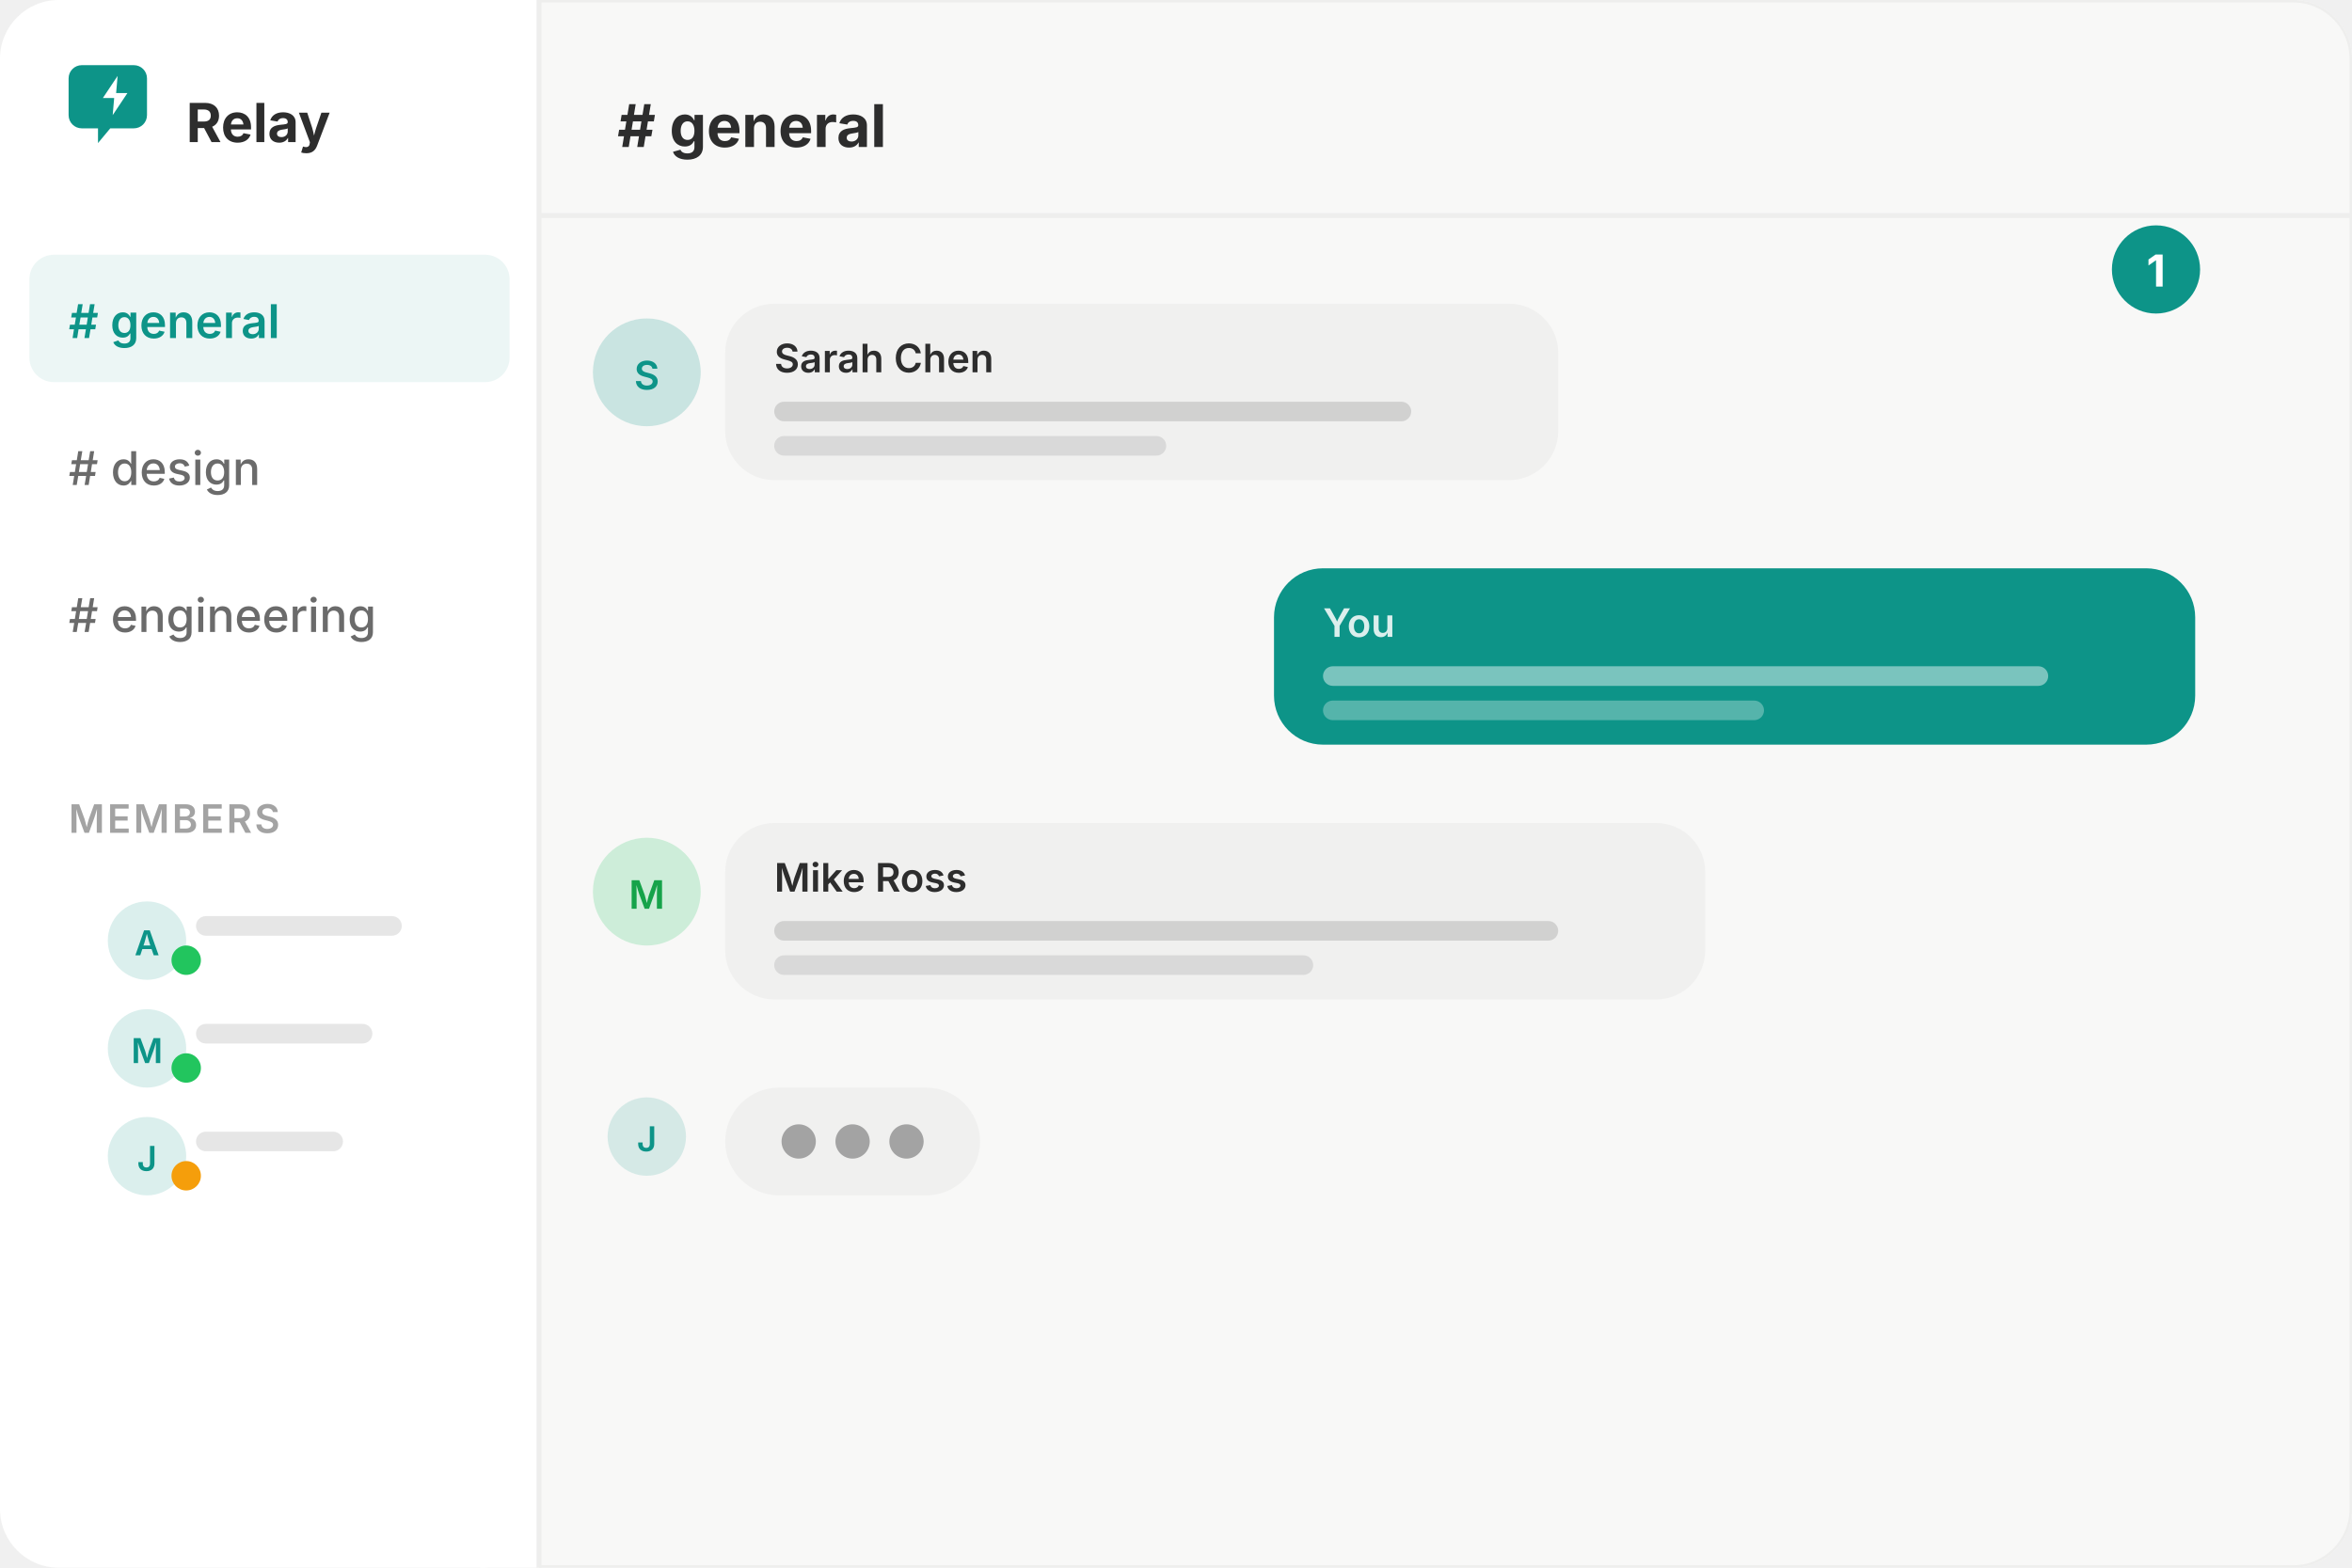
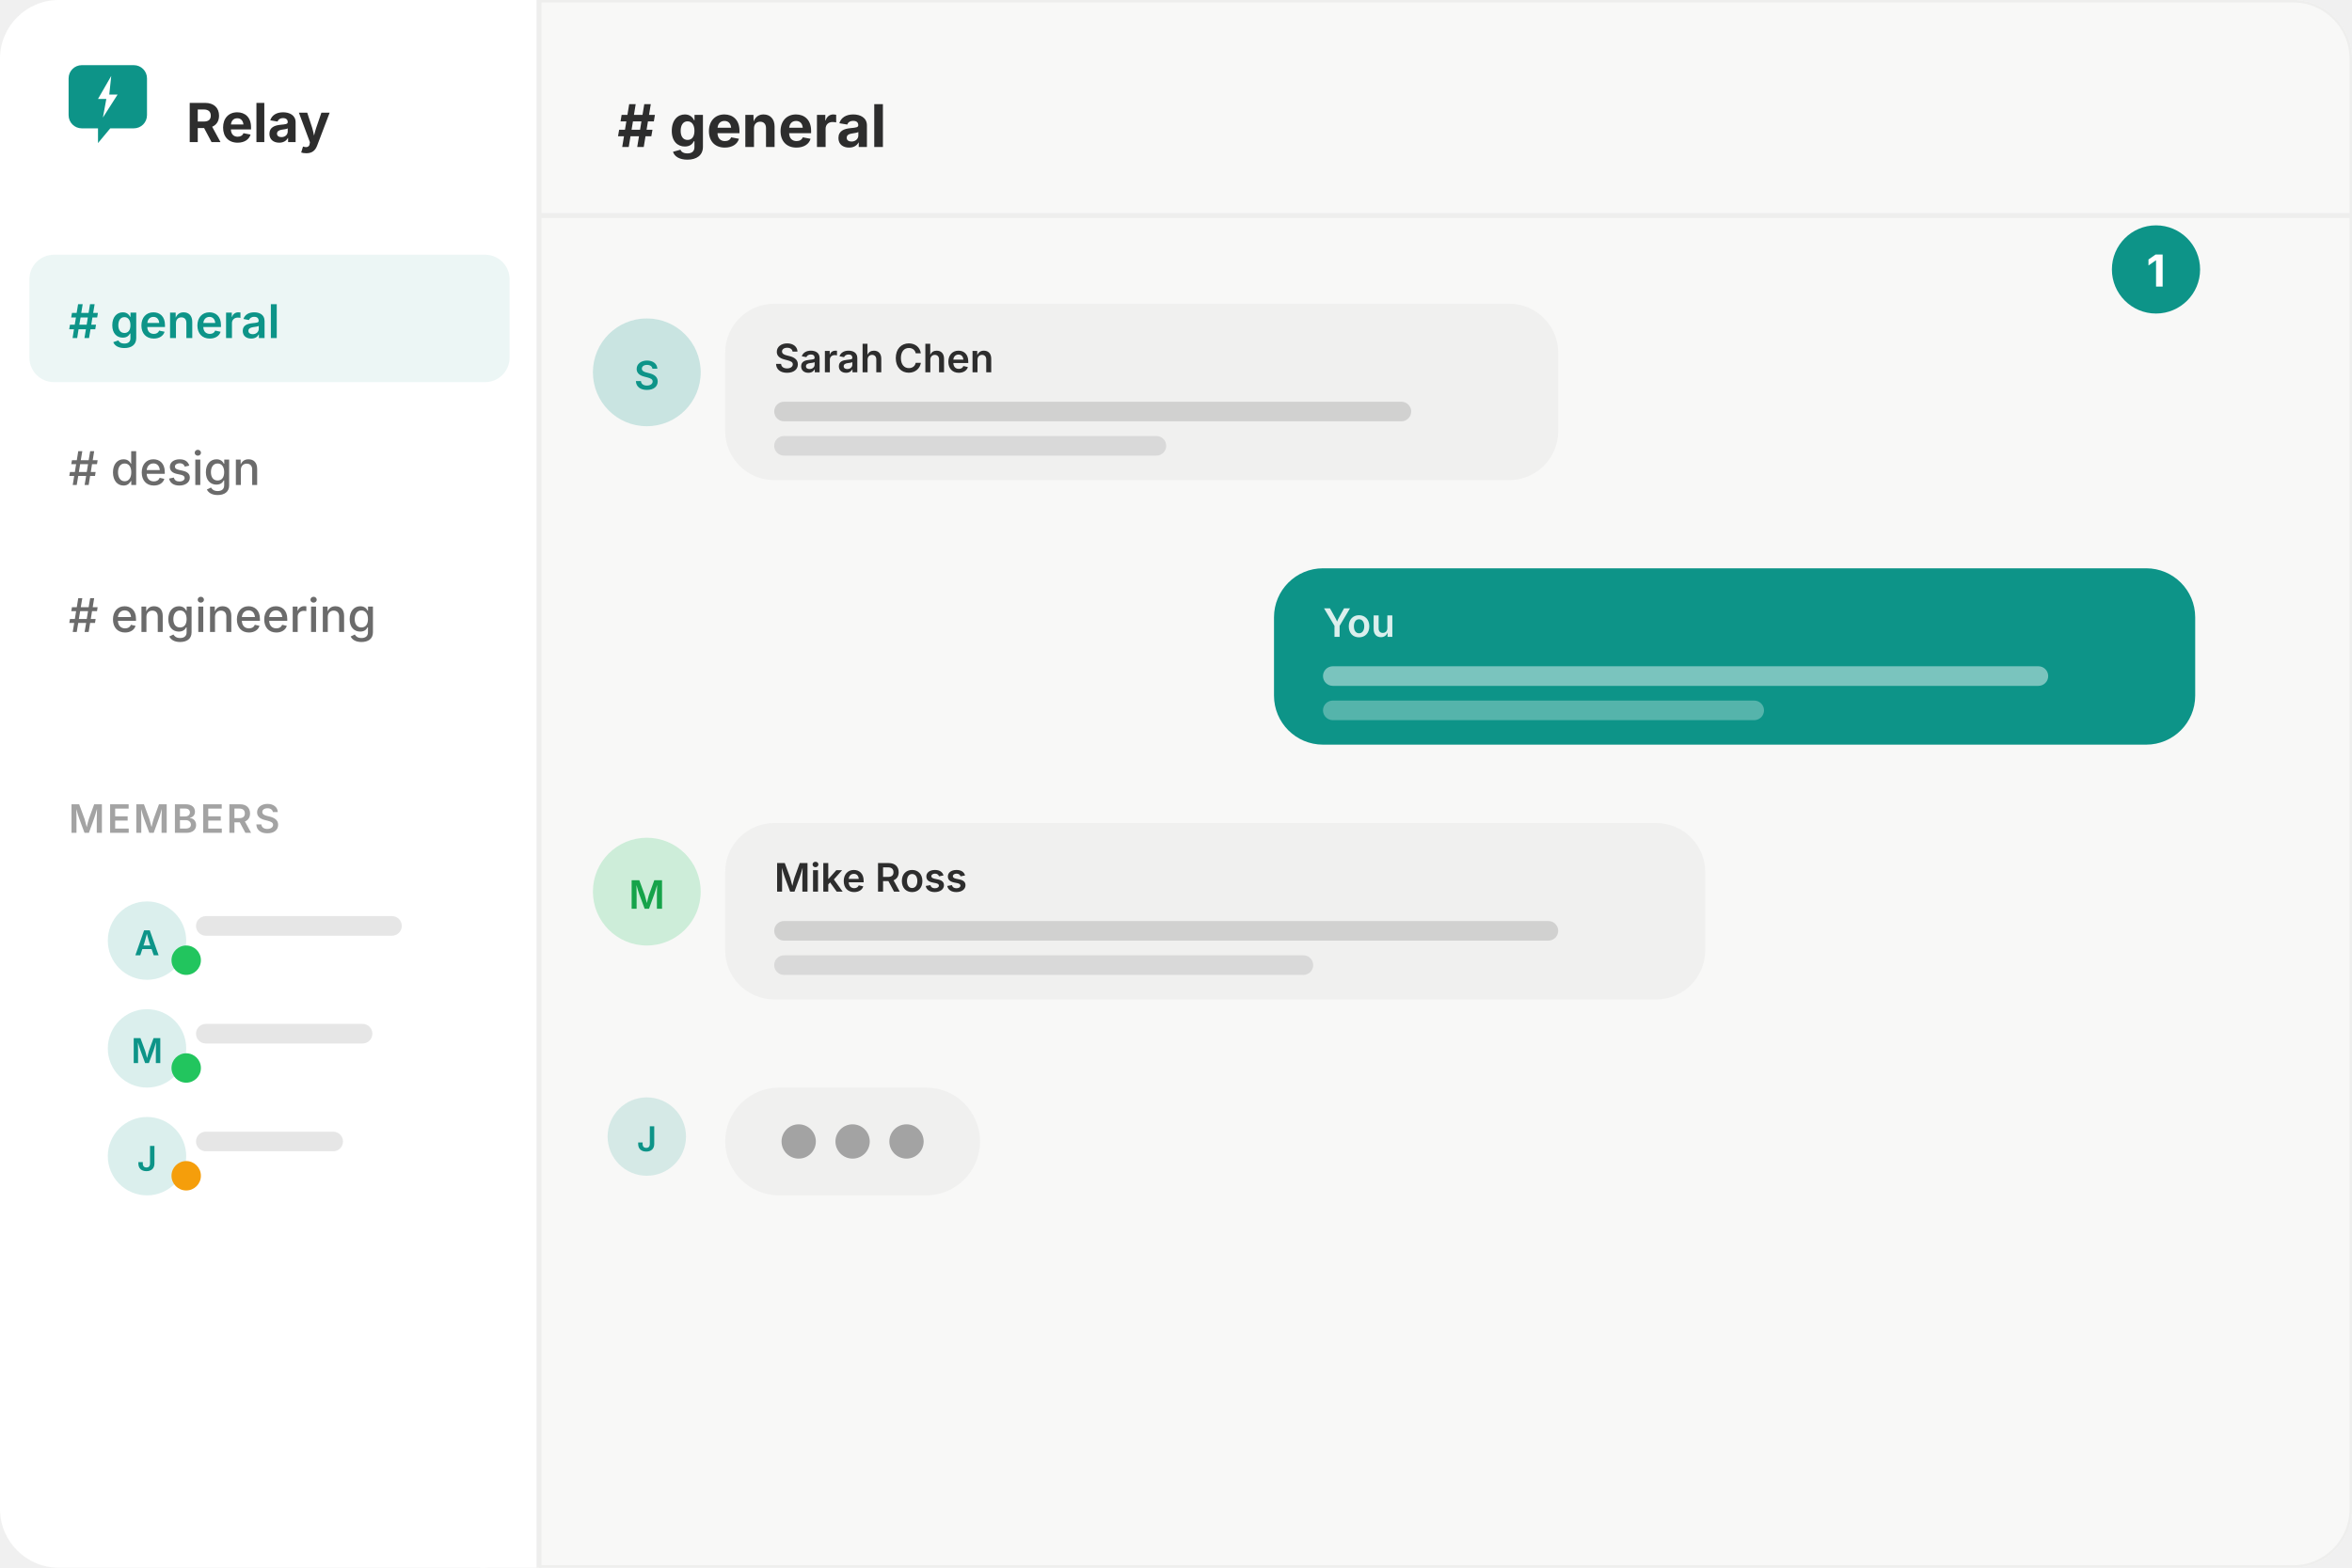
<svg xmlns="http://www.w3.org/2000/svg" viewBox="0 0 480 320" width="480" height="320" id="relay-root">
  <defs>
    <clipPath id="relay-clip">
      <rect width="480" height="320" rx="12" />
    </clipPath>
  </defs>
  <style>
    @media (prefers-reduced-motion: no-preference) {
      #relay-root * {
        -webkit-animation-duration: 4s;
        animation-duration: 4s;
        -webkit-animation-iteration-count: infinite;
        animation-iteration-count: infinite;
        -webkit-animation-timing-function: cubic-bezier(0,0,1,1);
        animation-timing-function: cubic-bezier(0,0,1,1);
      }

      /* ── Message entrance animations ── */
      @-webkit-keyframes relay_msg1_in {
        0% { opacity: 0; -webkit-transform: translateY(8px); transform: translateY(8px); }
        5% { opacity: 1; -webkit-transform: translateY(0); transform: translateY(0); }
        100% { opacity: 1; -webkit-transform: translateY(0); transform: translateY(0); }
      }
      @keyframes relay_msg1_in {
        0% { opacity: 0; transform: translateY(8px); }
        5% { opacity: 1; transform: translateY(0); }
        100% { opacity: 1; transform: translateY(0); }
      }

      @-webkit-keyframes relay_msg2_in {
        0%,10% { opacity: 0; -webkit-transform: translateY(8px); transform: translateY(8px); }
        15% { opacity: 1; -webkit-transform: translateY(0); transform: translateY(0); }
        100% { opacity: 1; -webkit-transform: translateY(0); transform: translateY(0); }
      }
      @keyframes relay_msg2_in {
        0%,10% { opacity: 0; transform: translateY(8px); }
        15% { opacity: 1; transform: translateY(0); }
        100% { opacity: 1; transform: translateY(0); }
      }

      @-webkit-keyframes relay_msg3_in {
        0%,20% { opacity: 0; -webkit-transform: translateY(8px); transform: translateY(8px); }
        25% { opacity: 1; -webkit-transform: translateY(0); transform: translateY(0); }
        100% { opacity: 1; -webkit-transform: translateY(0); transform: translateY(0); }
      }
      @keyframes relay_msg3_in {
        0%,20% { opacity: 0; transform: translateY(8px); }
        25% { opacity: 1; transform: translateY(0); }
        100% { opacity: 1; transform: translateY(0); }
      }

      /* ── Typing indicator ── */
      @-webkit-keyframes relay_typing_in {
        0%,28% { opacity: 0; -webkit-transform: scale(0.8); transform: scale(0.8); }
        33% { opacity: 1; -webkit-transform: scale(1); transform: scale(1); }
        82% { opacity: 1; }
        90%,100% { opacity: 0; }
      }
      @keyframes relay_typing_in {
        0%,28% { opacity: 0; transform: scale(0.8); }
        33% { opacity: 1; transform: scale(1); }
        82% { opacity: 1; }
        90%,100% { opacity: 0; }
      }

      @-webkit-keyframes relay_bounce {
        0%,60%,100% { -webkit-transform: translateY(0); transform: translateY(0); }
        30% { -webkit-transform: translateY(-5px); transform: translateY(-5px); }
      }
      @keyframes relay_bounce {
        0%,60%,100% { transform: translateY(0); }
        30% { transform: translateY(-5px); }
      }

      /* ── Badge pop ── */
      @-webkit-keyframes relay_badge_pop {
        0%,22% { -webkit-transform: translate(440px,55px) scale(0) translate(-440px,-55px); transform: translate(440px,55px) scale(0) translate(-440px,-55px); opacity: 0; }
        27% { -webkit-transform: translate(440px,55px) scale(1.2) translate(-440px,-55px); transform: translate(440px,55px) scale(1.2) translate(-440px,-55px); opacity: 1; }
        30%,78% { -webkit-transform: translate(440px,55px) scale(1) translate(-440px,-55px); transform: translate(440px,55px) scale(1) translate(-440px,-55px); opacity: 1; }
        85%,100% { -webkit-transform: translate(440px,55px) scale(0) translate(-440px,-55px); transform: translate(440px,55px) scale(0) translate(-440px,-55px); opacity: 0; }
      }
      @keyframes relay_badge_pop {
        0%,22% { transform: translate(440px,55px) scale(0) translate(-440px,-55px); opacity: 0; }
        27% { transform: translate(440px,55px) scale(1.2) translate(-440px,-55px); opacity: 1; }
        30%,78% { transform: translate(440px,55px) scale(1) translate(-440px,-55px); opacity: 1; }
        85%,100% { transform: translate(440px,55px) scale(0) translate(-440px,-55px); opacity: 0; }
      }

      /* ── Apply animations ── */
      .relay-msg1 {
        -webkit-animation-name: relay_msg1_in;
        animation-name: relay_msg1_in;
        -webkit-animation-fill-mode: backwards;
        animation-fill-mode: backwards;
      }
      .relay-msg2 {
        -webkit-animation-name: relay_msg2_in;
        animation-name: relay_msg2_in;
        -webkit-animation-fill-mode: backwards;
        animation-fill-mode: backwards;
      }
      .relay-msg3 {
        -webkit-animation-name: relay_msg3_in;
        animation-name: relay_msg3_in;
        -webkit-animation-fill-mode: backwards;
        animation-fill-mode: backwards;
      }
      .relay-typing-pill {
        -webkit-animation-name: relay_typing_in;
        animation-name: relay_typing_in;
        -webkit-animation-fill-mode: backwards;
        animation-fill-mode: backwards;
      }
      .relay-dot {
        -webkit-animation-name: relay_bounce;
        animation-name: relay_bounce;
        -webkit-animation-duration: 1.4s;
        animation-duration: 1.4s;
        -webkit-animation-timing-function: ease-in-out;
        animation-timing-function: ease-in-out;
      }
      .relay-dot-1 { -webkit-animation-delay: 0s; animation-delay: 0s; }
      .relay-dot-2 { -webkit-animation-delay: 0.16s; animation-delay: 0.16s; }
      .relay-dot-3 { -webkit-animation-delay: 0.32s; animation-delay: 0.32s; }
      .relay-badge {
        -webkit-animation-name: relay_badge_pop;
        animation-name: relay_badge_pop;
        -webkit-animation-fill-mode: backwards;
        animation-fill-mode: backwards;
        -webkit-animation-timing-function: cubic-bezier(0.42,0,0.58,1);
        animation-timing-function: cubic-bezier(0.42,0,0.58,1);
      }
    }
  </style>
  <g clip-path="url(#relay-clip)">
    <rect width="480" height="320" rx="12" fill="#F8F8F7" stroke="#EEEEED" stroke-width="1" />
    <g id="relay-sidebar">
      <rect x="0" y="0" width="110" height="320" rx="12" fill="#FFFFFF" />
      <rect x="98" y="0" width="12" height="320" fill="#FFFFFF" />
      <path d="M14 16c0-1.5 1.2-2.7 2.7-2.7h10.6c1.5 0 2.7 1.2 2.7 2.7v7.5c0 1.5-1.2 2.7-2.7 2.7h-4.8l-2.5 3v-3h-3.3c-1.5 0-2.7-1.2-2.7-2.7V16z" fill="#0D9488" />
-       <path d="M24 15.5l-3 4.5h2.3l-.3 3.5 3-4.5h-2.3l.3-3.5z" fill="#FFFFFF" />
+       <path d="M22.7 15.5L20 20.2h1.7L21 24l3-4.7h-1.7l.4-3.8z" fill="#FFFFFF" />
      <text x="38" y="29" font-family="system-ui,-apple-system,sans-serif" font-size="11" font-weight="700" fill="#2D2D2D">Relay</text>
      <rect x="6" y="52" width="98" height="26" rx="5" fill="rgba(13,148,136,0.08)" />
      <text x="14" y="69" font-family="system-ui,-apple-system,sans-serif" font-size="9.5" font-weight="600" fill="#0D9488"># general</text>
      <rect x="6" y="82" width="98" height="26" rx="5" fill="transparent" />
      <text x="14" y="99" font-family="system-ui,-apple-system,sans-serif" font-size="9.5" font-weight="500" fill="#6B6B6B"># design</text>
      <rect x="6" y="112" width="98" height="26" rx="5" fill="transparent" />
      <text x="14" y="129" font-family="system-ui,-apple-system,sans-serif" font-size="9.5" font-weight="500" fill="#6B6B6B"># engineering</text>
      <text x="14" y="170" font-family="system-ui,-apple-system,sans-serif" font-size="8" font-weight="600" fill="#A3A3A3" letter-spacing="0.5">MEMBERS</text>
      <circle cx="30" cy="192" r="8" fill="#0D9488" opacity="0.15" />
      <text x="30" y="195" font-family="system-ui,-apple-system,sans-serif" font-size="7" font-weight="600" fill="#0D9488" text-anchor="middle">A</text>
      <rect x="40" y="187" width="42" height="4" rx="2" fill="#2D2D2D" opacity="0.12" />
      <circle cx="38" cy="196" r="3" fill="#22C55E" />
      <circle cx="30" cy="214" r="8" fill="#0D9488" opacity="0.15" />
      <text x="30" y="217" font-family="system-ui,-apple-system,sans-serif" font-size="7" font-weight="600" fill="#0D9488" text-anchor="middle">M</text>
      <rect x="40" y="209" width="36" height="4" rx="2" fill="#2D2D2D" opacity="0.12" />
      <circle cx="38" cy="218" r="3" fill="#22C55E" />
      <circle cx="30" cy="236" r="8" fill="#0D9488" opacity="0.15" />
      <text x="30" y="239" font-family="system-ui,-apple-system,sans-serif" font-size="7" font-weight="600" fill="#0D9488" text-anchor="middle">J</text>
      <rect x="40" y="231" width="30" height="4" rx="2" fill="#2D2D2D" opacity="0.12" />
      <circle cx="38" cy="240" r="3" fill="#F59E0B" />
    </g>
    <line x1="110" y1="0" x2="110" y2="320" stroke="#EEEEED" stroke-width="1" />
    <g id="relay-messages">
      <text x="126" y="30" font-family="system-ui,-apple-system,sans-serif" font-size="12" font-weight="700" fill="#2D2D2D"># general</text>
      <line x1="110" y1="44" x2="480" y2="44" stroke="#EEEEED" stroke-width="1" />
      <g class="relay-msg1">
        <circle cx="132" cy="76" r="11" fill="#0D9488" opacity="0.2" />
        <text x="132" y="79.5" font-family="system-ui,-apple-system,sans-serif" font-size="8" font-weight="600" fill="#0D9488" text-anchor="middle">S</text>
        <rect x="148" y="62" width="170" height="36" rx="10" fill="#F0F0EF" />
        <text x="158" y="76" font-family="system-ui,-apple-system,sans-serif" font-size="8" font-weight="600" fill="#2D2D2D">Sarah Chen</text>
        <rect x="158" y="82" width="130" height="4" rx="2" fill="#A3A3A3" opacity="0.4" />
        <rect x="158" y="89" width="80" height="4" rx="2" fill="#A3A3A3" opacity="0.3" />
      </g>
      <g class="relay-msg2">
        <rect x="260" y="116" width="188" height="36" rx="10" fill="#0D9488" />
        <text x="270" y="130" font-family="system-ui,-apple-system,sans-serif" font-size="8" font-weight="600" fill="#FFFFFF" opacity="0.85">You</text>
        <rect x="270" y="136" width="148" height="4" rx="2" fill="#FFFFFF" opacity="0.45" />
        <rect x="270" y="143" width="90" height="4" rx="2" fill="#FFFFFF" opacity="0.3" />
      </g>
      <g class="relay-msg3">
        <circle cx="132" cy="182" r="11" fill="#22C55E" opacity="0.2" />
        <text x="132" y="185.5" font-family="system-ui,-apple-system,sans-serif" font-size="8" font-weight="600" fill="#16A34A" text-anchor="middle">M</text>
        <rect x="148" y="168" width="200" height="36" rx="10" fill="#F0F0EF" />
        <text x="158" y="182" font-family="system-ui,-apple-system,sans-serif" font-size="8" font-weight="600" fill="#2D2D2D">Mike Ross</text>
        <rect x="158" y="188" width="160" height="4" rx="2" fill="#A3A3A3" opacity="0.4" />
        <rect x="158" y="195" width="110" height="4" rx="2" fill="#A3A3A3" opacity="0.3" />
      </g>
      <g class="relay-typing-pill">
        <circle cx="132" cy="232" r="8" fill="#0D9488" opacity="0.15" />
        <text x="132" y="235" font-family="system-ui,-apple-system,sans-serif" font-size="7" font-weight="600" fill="#0D9488" text-anchor="middle">J</text>
        <rect x="148" y="222" width="52" height="22" rx="11" fill="#F0F0EF" />
        <circle class="relay-dot relay-dot-1" cx="163" cy="233" r="3.5" fill="#A3A3A3" />
        <circle class="relay-dot relay-dot-2" cx="174" cy="233" r="3.5" fill="#A3A3A3" />
        <circle class="relay-dot relay-dot-3" cx="185" cy="233" r="3.5" fill="#A3A3A3" />
      </g>
      <g class="relay-badge">
        <circle cx="440" cy="55" r="9" fill="#0D9488" />
        <text x="440" y="58.5" font-family="system-ui,-apple-system,sans-serif" font-size="9" font-weight="700" fill="#FFFFFF" text-anchor="middle">1</text>
      </g>
    </g>
  </g>
</svg>
